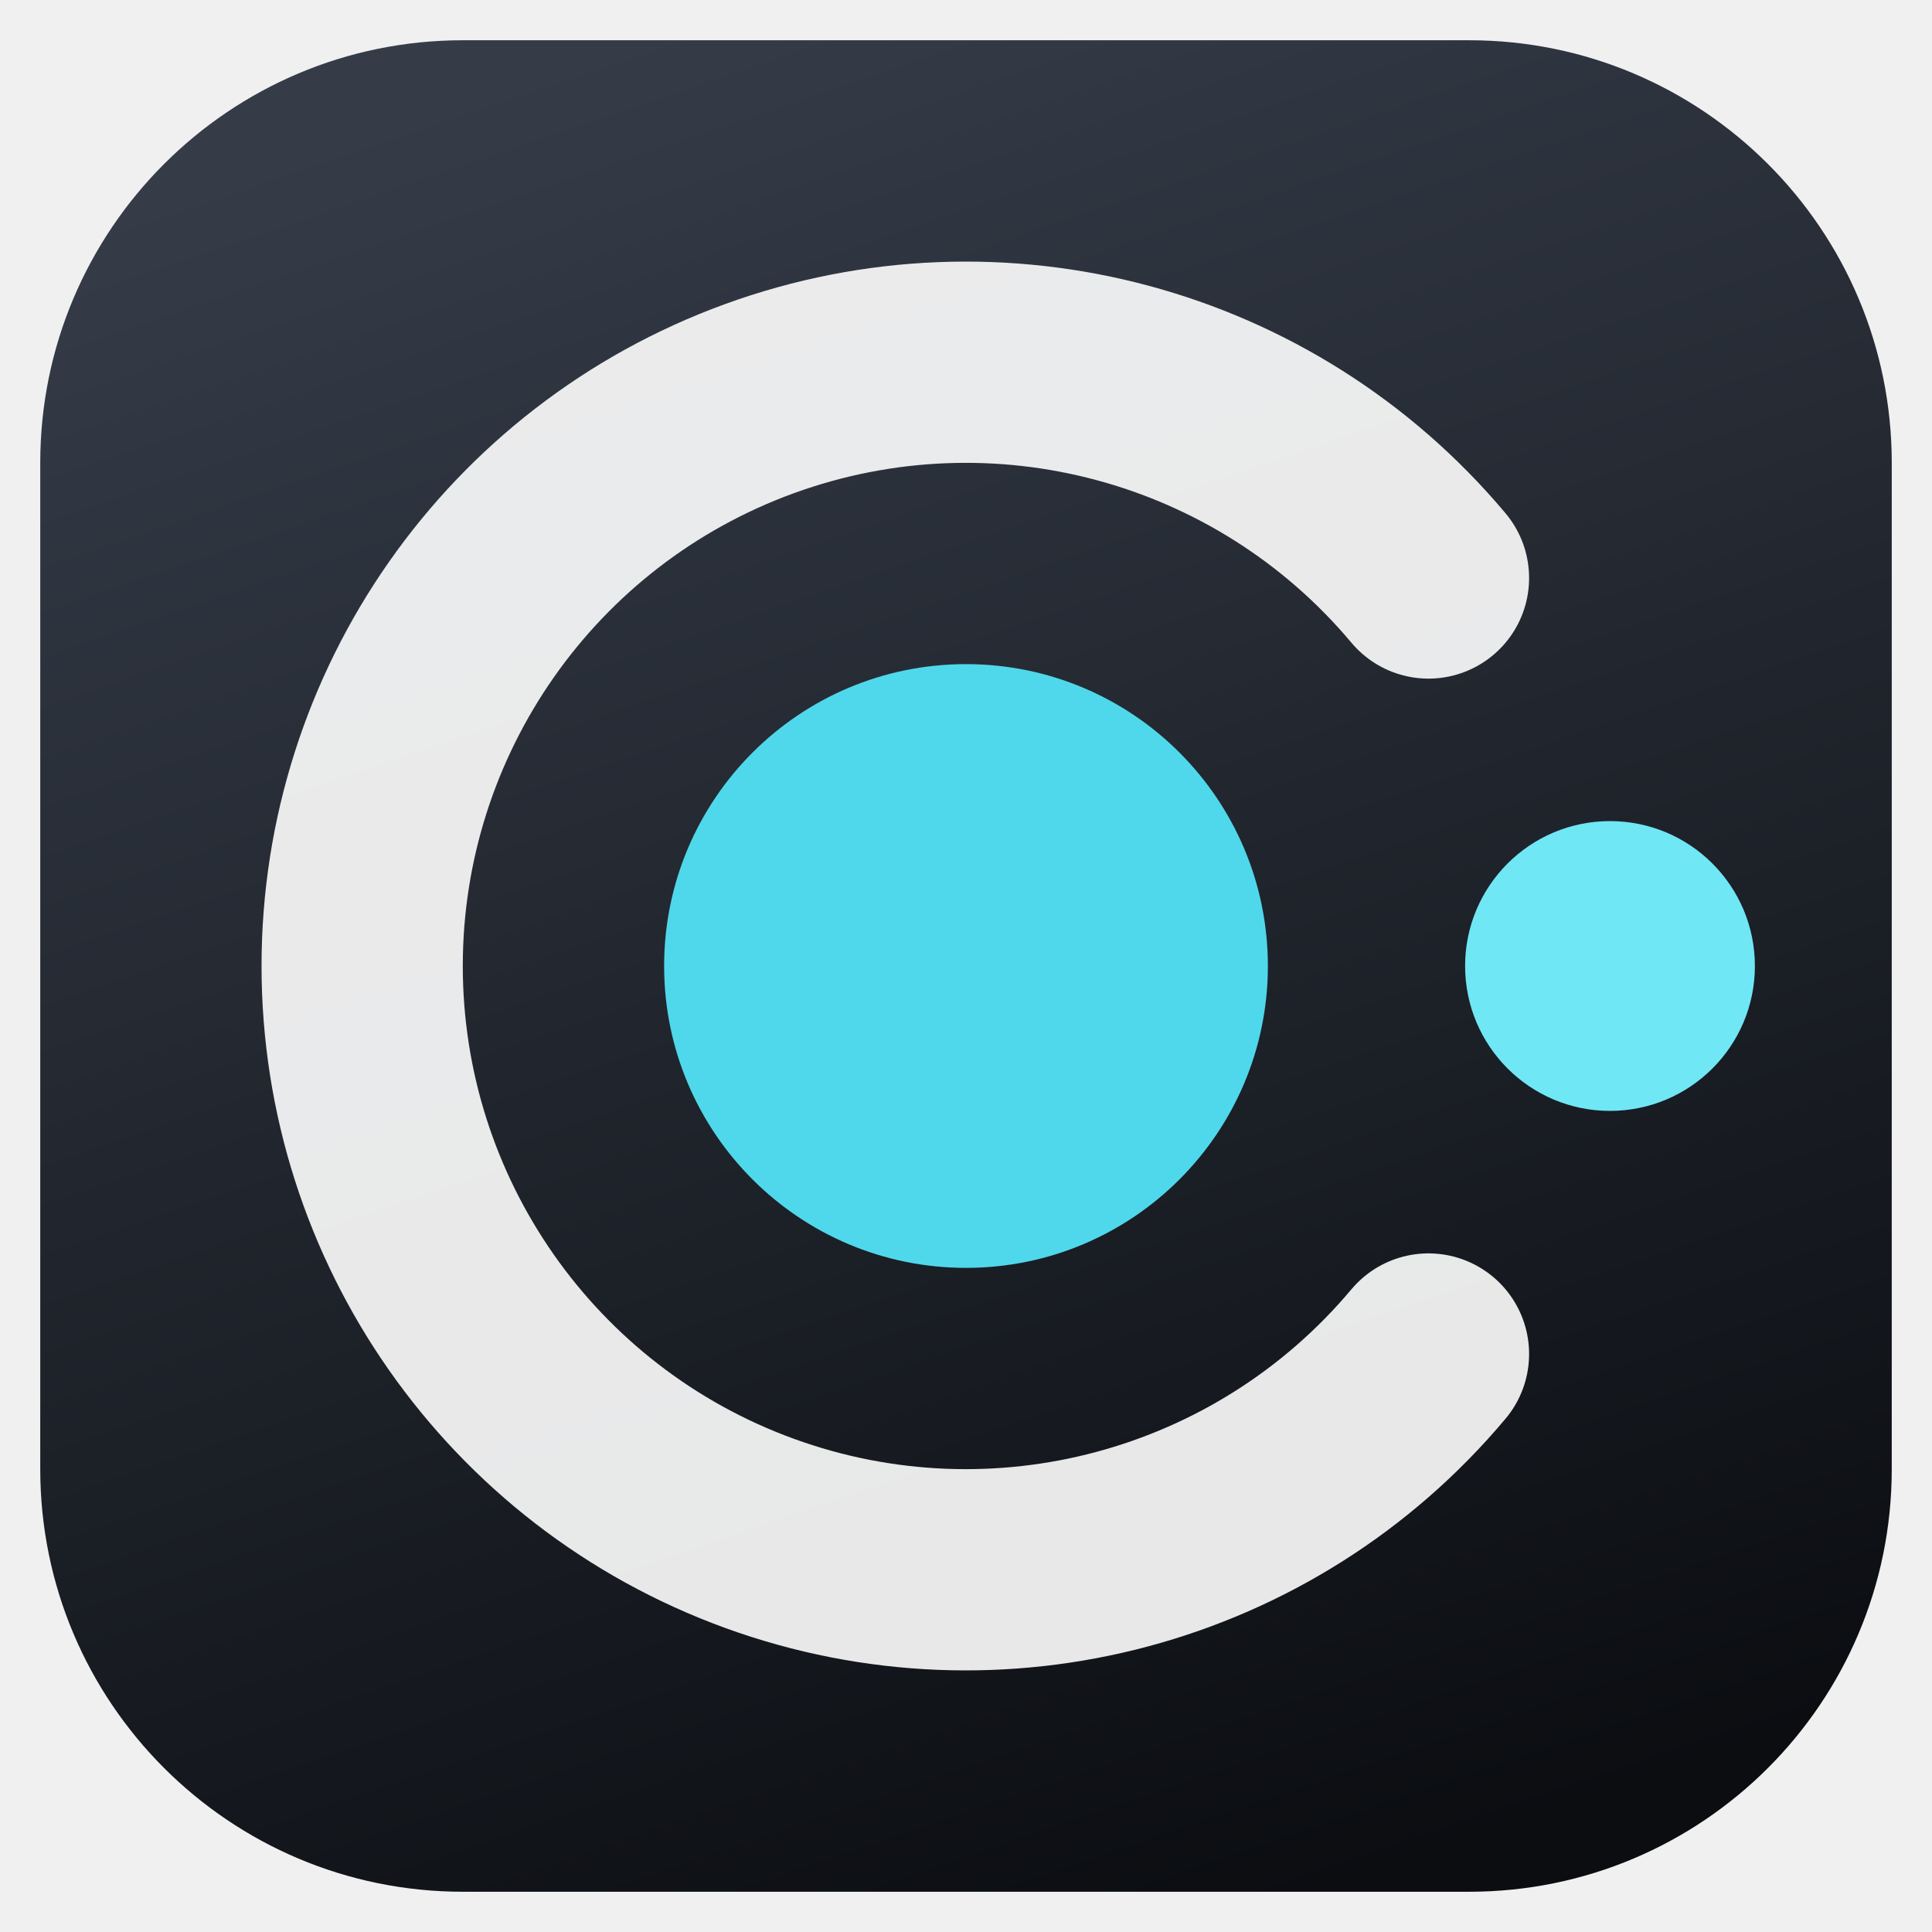
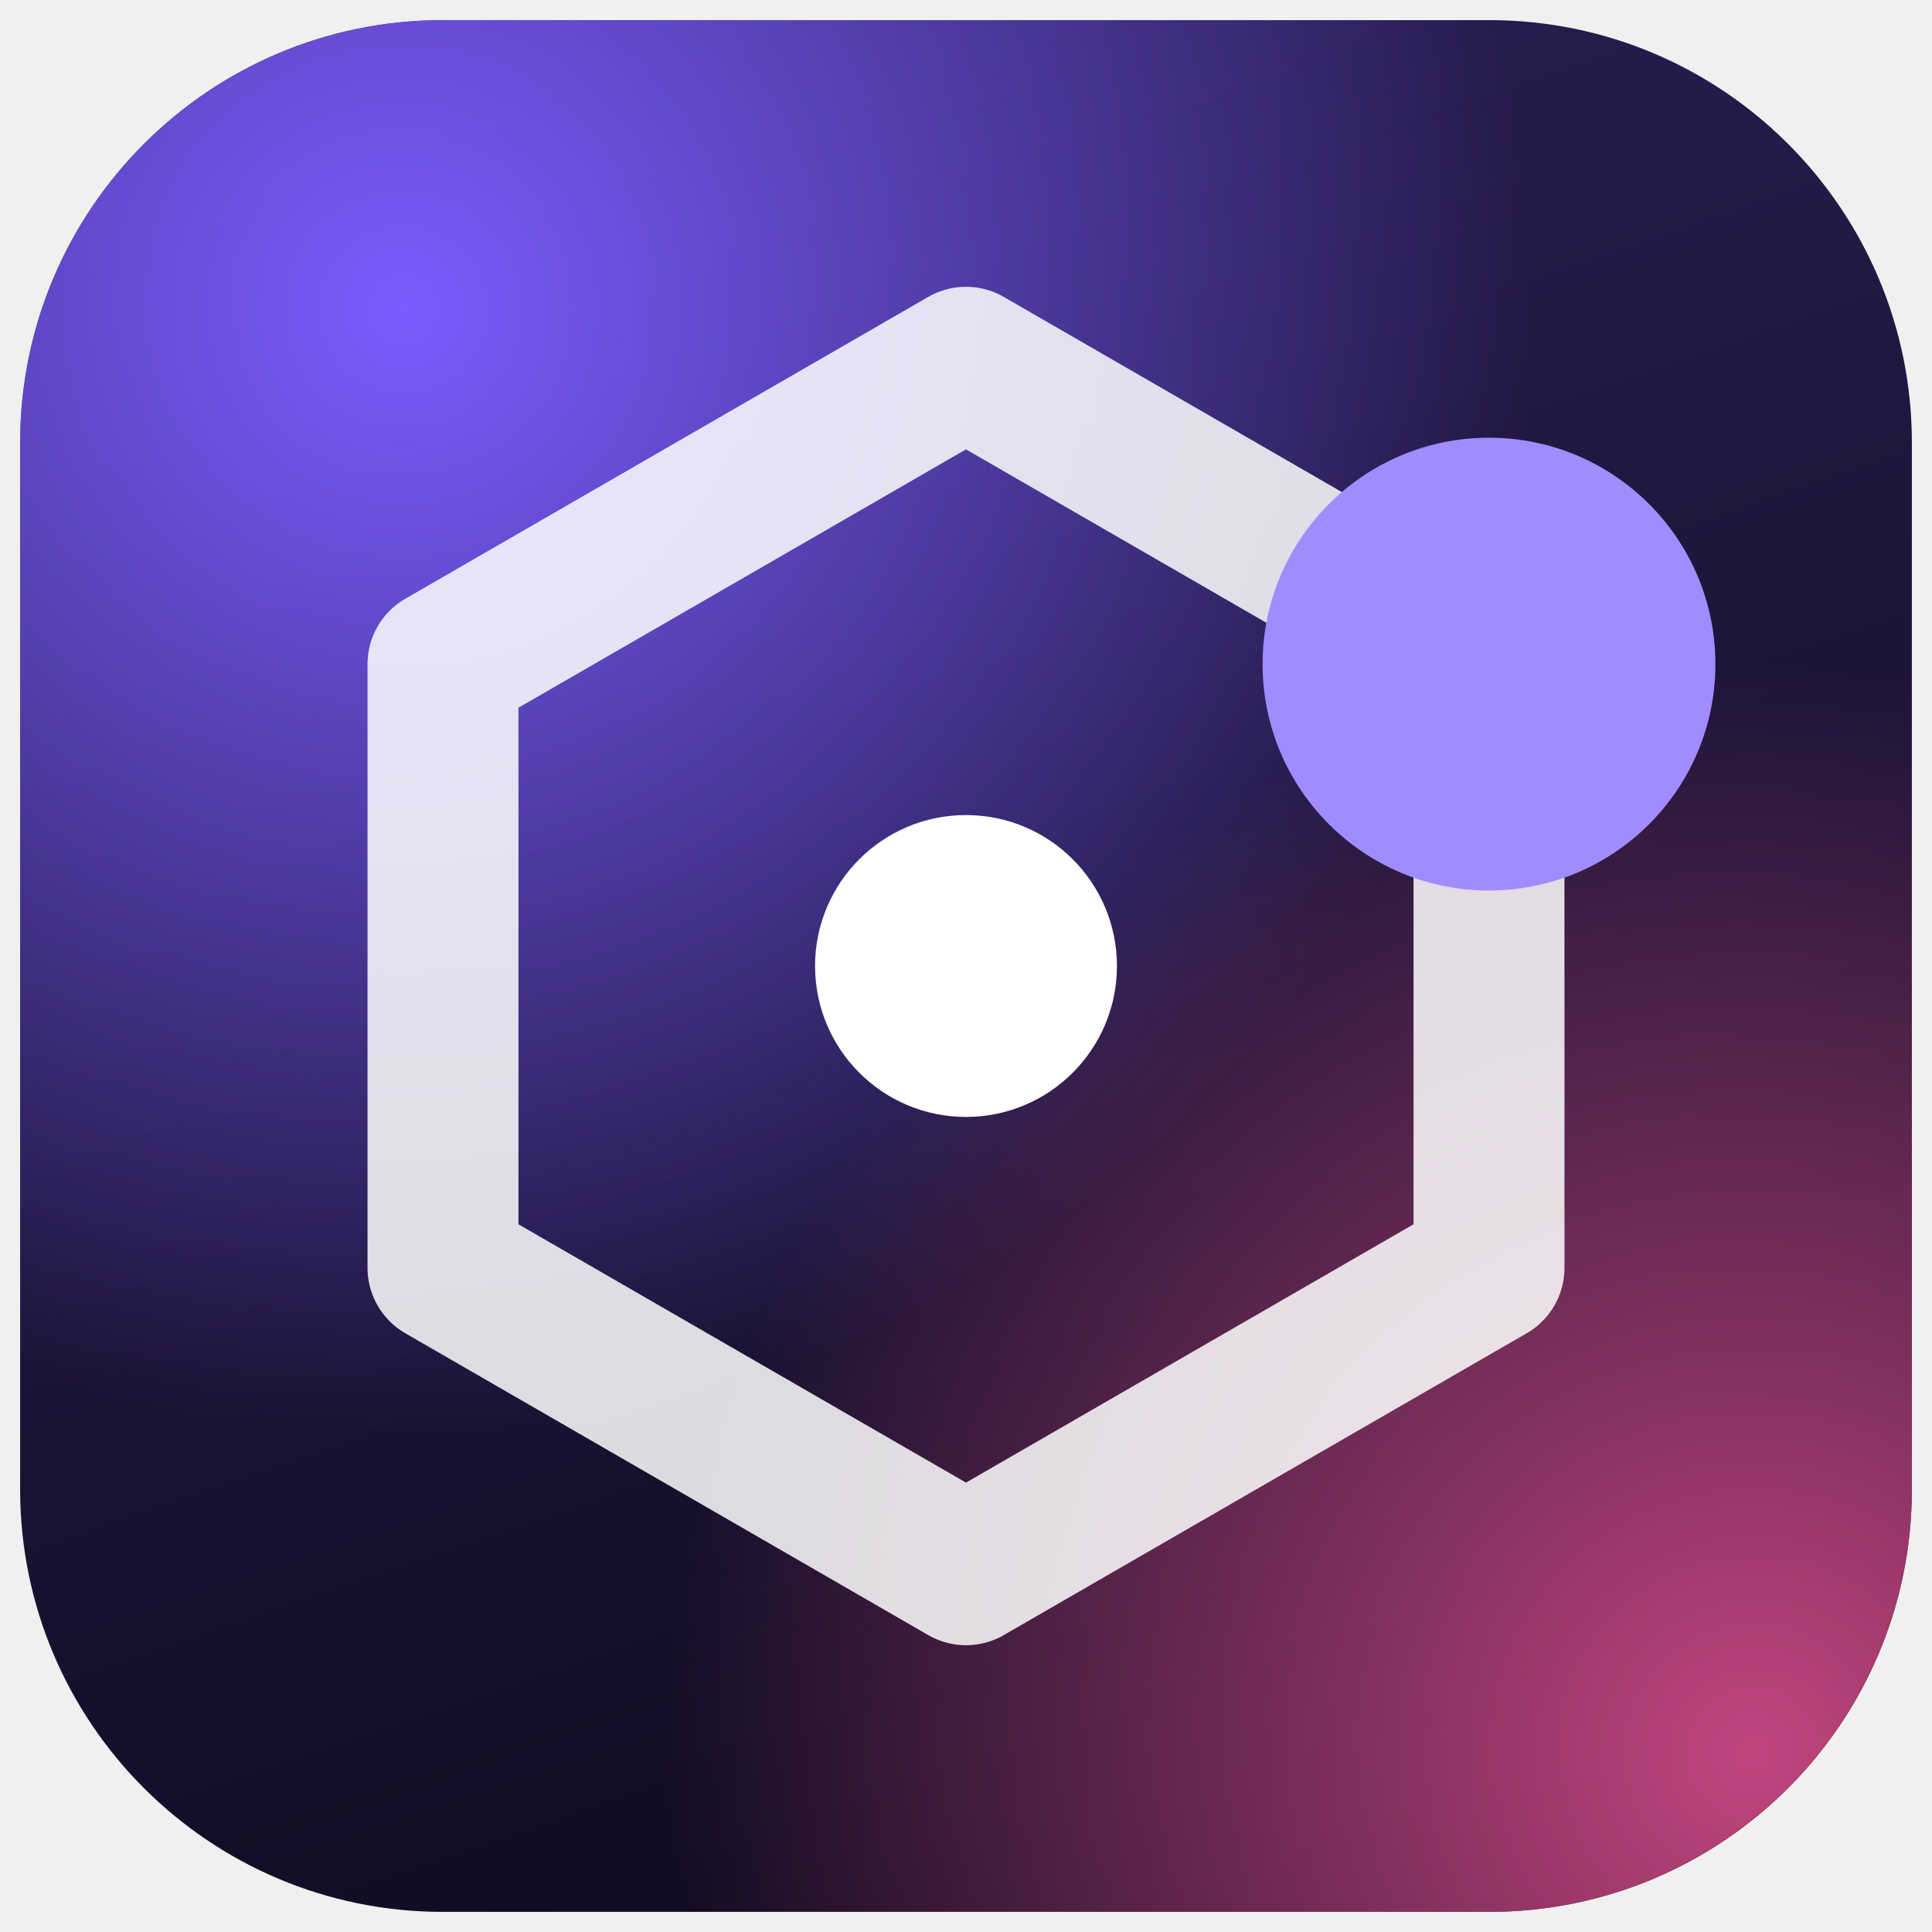
<svg xmlns="http://www.w3.org/2000/svg" width="48" height="48" viewBox="0 0 48 48">
  <defs>
-     <linearGradient id="cwBg32" x1="0.33" y1="0" x2="0.67" y2="1">
-       <stop offset="0" stop-color="#353C48" />
-       <stop offset="1" stop-color="#0B0D11" />
+     <linearGradient id="nk32L" x1="0.33" y1="0" x2="0.67" y2="1">
+       <stop offset="0" stop-color="#2A1F55" />
+       <stop offset="1" stop-color="#0E0A1C" />
    </linearGradient>
+     <radialGradient id="nk32R0" cx="0.2" cy="0.15" r="0.6">
+       <stop offset="0" stop-color="#7A5CFF" />
+       <stop offset="1" stop-color="#7A5CFF" stop-opacity="0" />
+     </radialGradient>
+     <radialGradient id="nk32R1" cx="0.92" cy="0.92" r="0.58">
+       <stop offset="0" stop-color="#C2457E" />
+       <stop offset="1" stop-color="#C2457E" stop-opacity="0" />
+     </radialGradient>
  </defs>
-   <rect x="1" y="1" width="46" height="46" rx="10.5" fill="url(#cwBg32)" />
-   <g fill="none" stroke-linecap="round">
-     <path d="M35.49 14.36A15 15 0 1 0 35.49 33.64" stroke="#FFFFFF" stroke-opacity="0.9" stroke-width="5" />
-     <circle cx="24" cy="24" r="7.5" fill="#4FD8EB" />
-     <circle cx="40" cy="24" r="3.6" fill="#6FE7F5" />
+   <rect x="0.5" y="0.5" width="47" height="47" rx="10.5" fill="url(#nk32L)" />
+   <rect x="0.5" y="0.5" width="47" height="47" rx="10.5" fill="url(#nk32R0)" />
+   <rect x="0.5" y="0.5" width="47" height="47" rx="10.5" fill="url(#nk32R1)" />
+   <g fill="none" stroke-linecap="round" stroke-linejoin="round" transform="translate(1.5 1.5) scale(0.9375)">
+     <path d="M24 8 37.86 16V32L24 40 10.14 32V16z" stroke="#FFFFFF" stroke-opacity="0.85" stroke-width="4" />
+     <circle cx="37.86" cy="16" r="6" fill="#A08CFF" />
+     <circle cx="24" cy="24" r="4" fill="#FFFFFF" />
  </g>
</svg>
